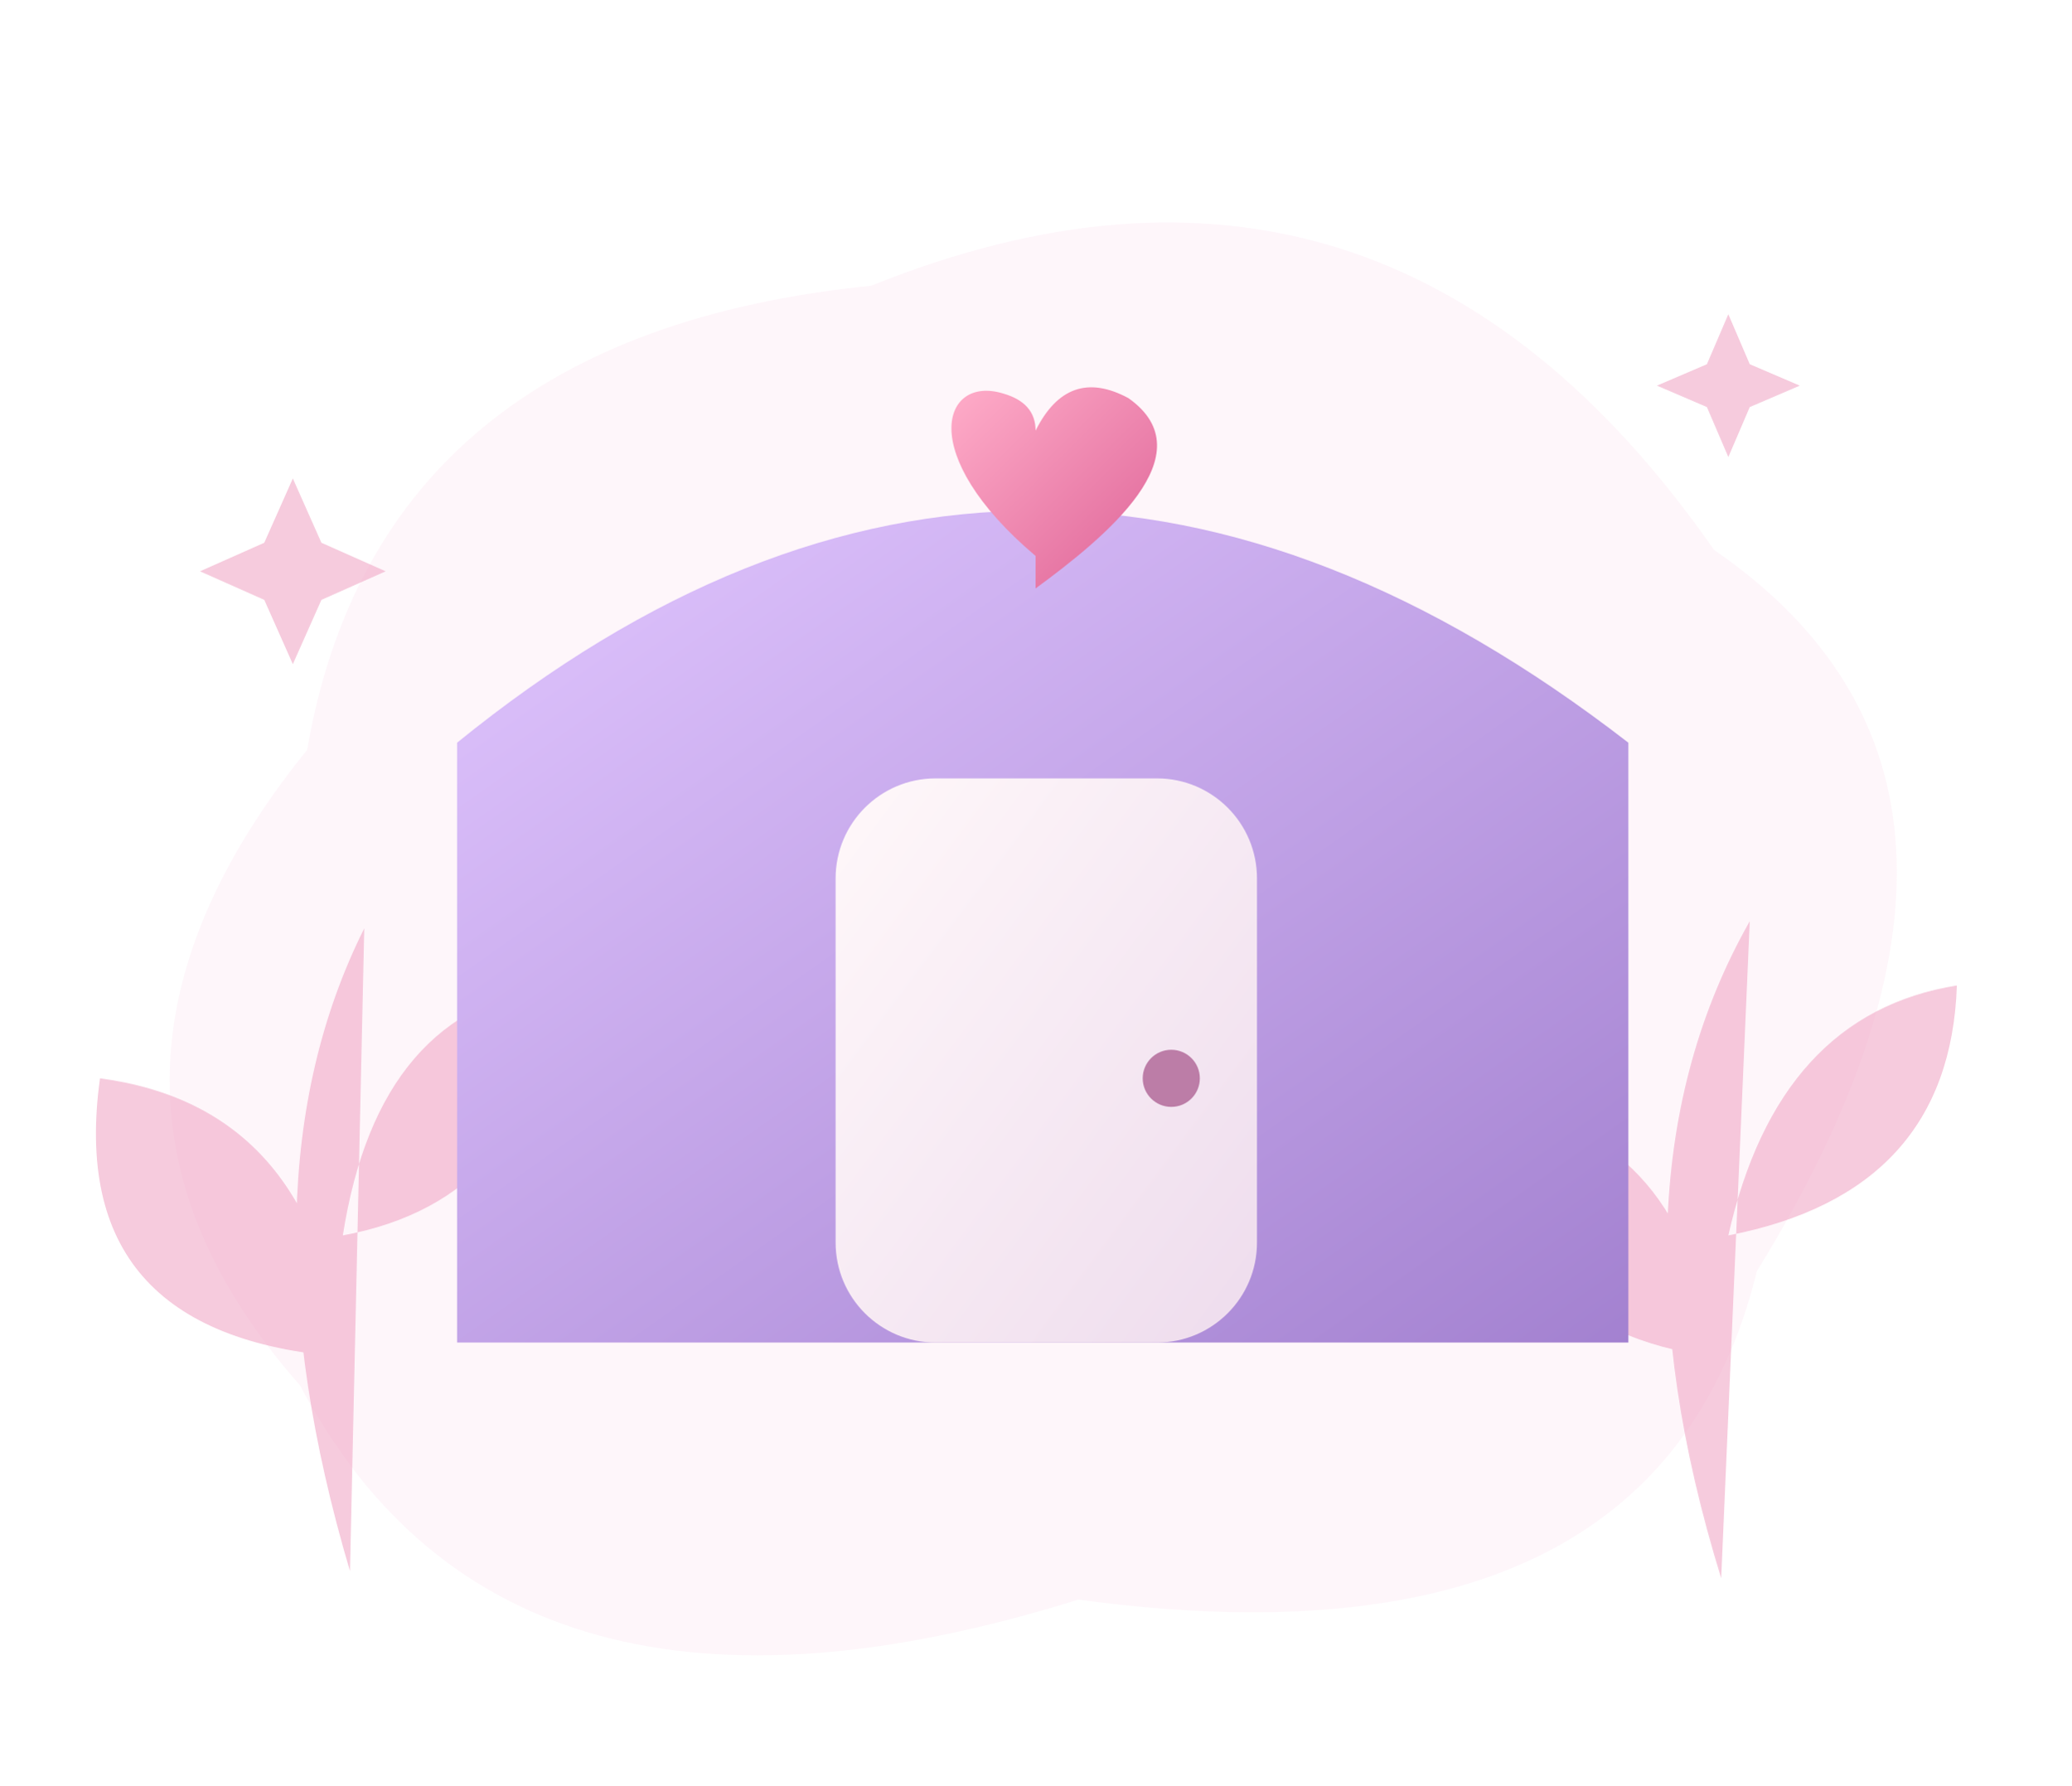
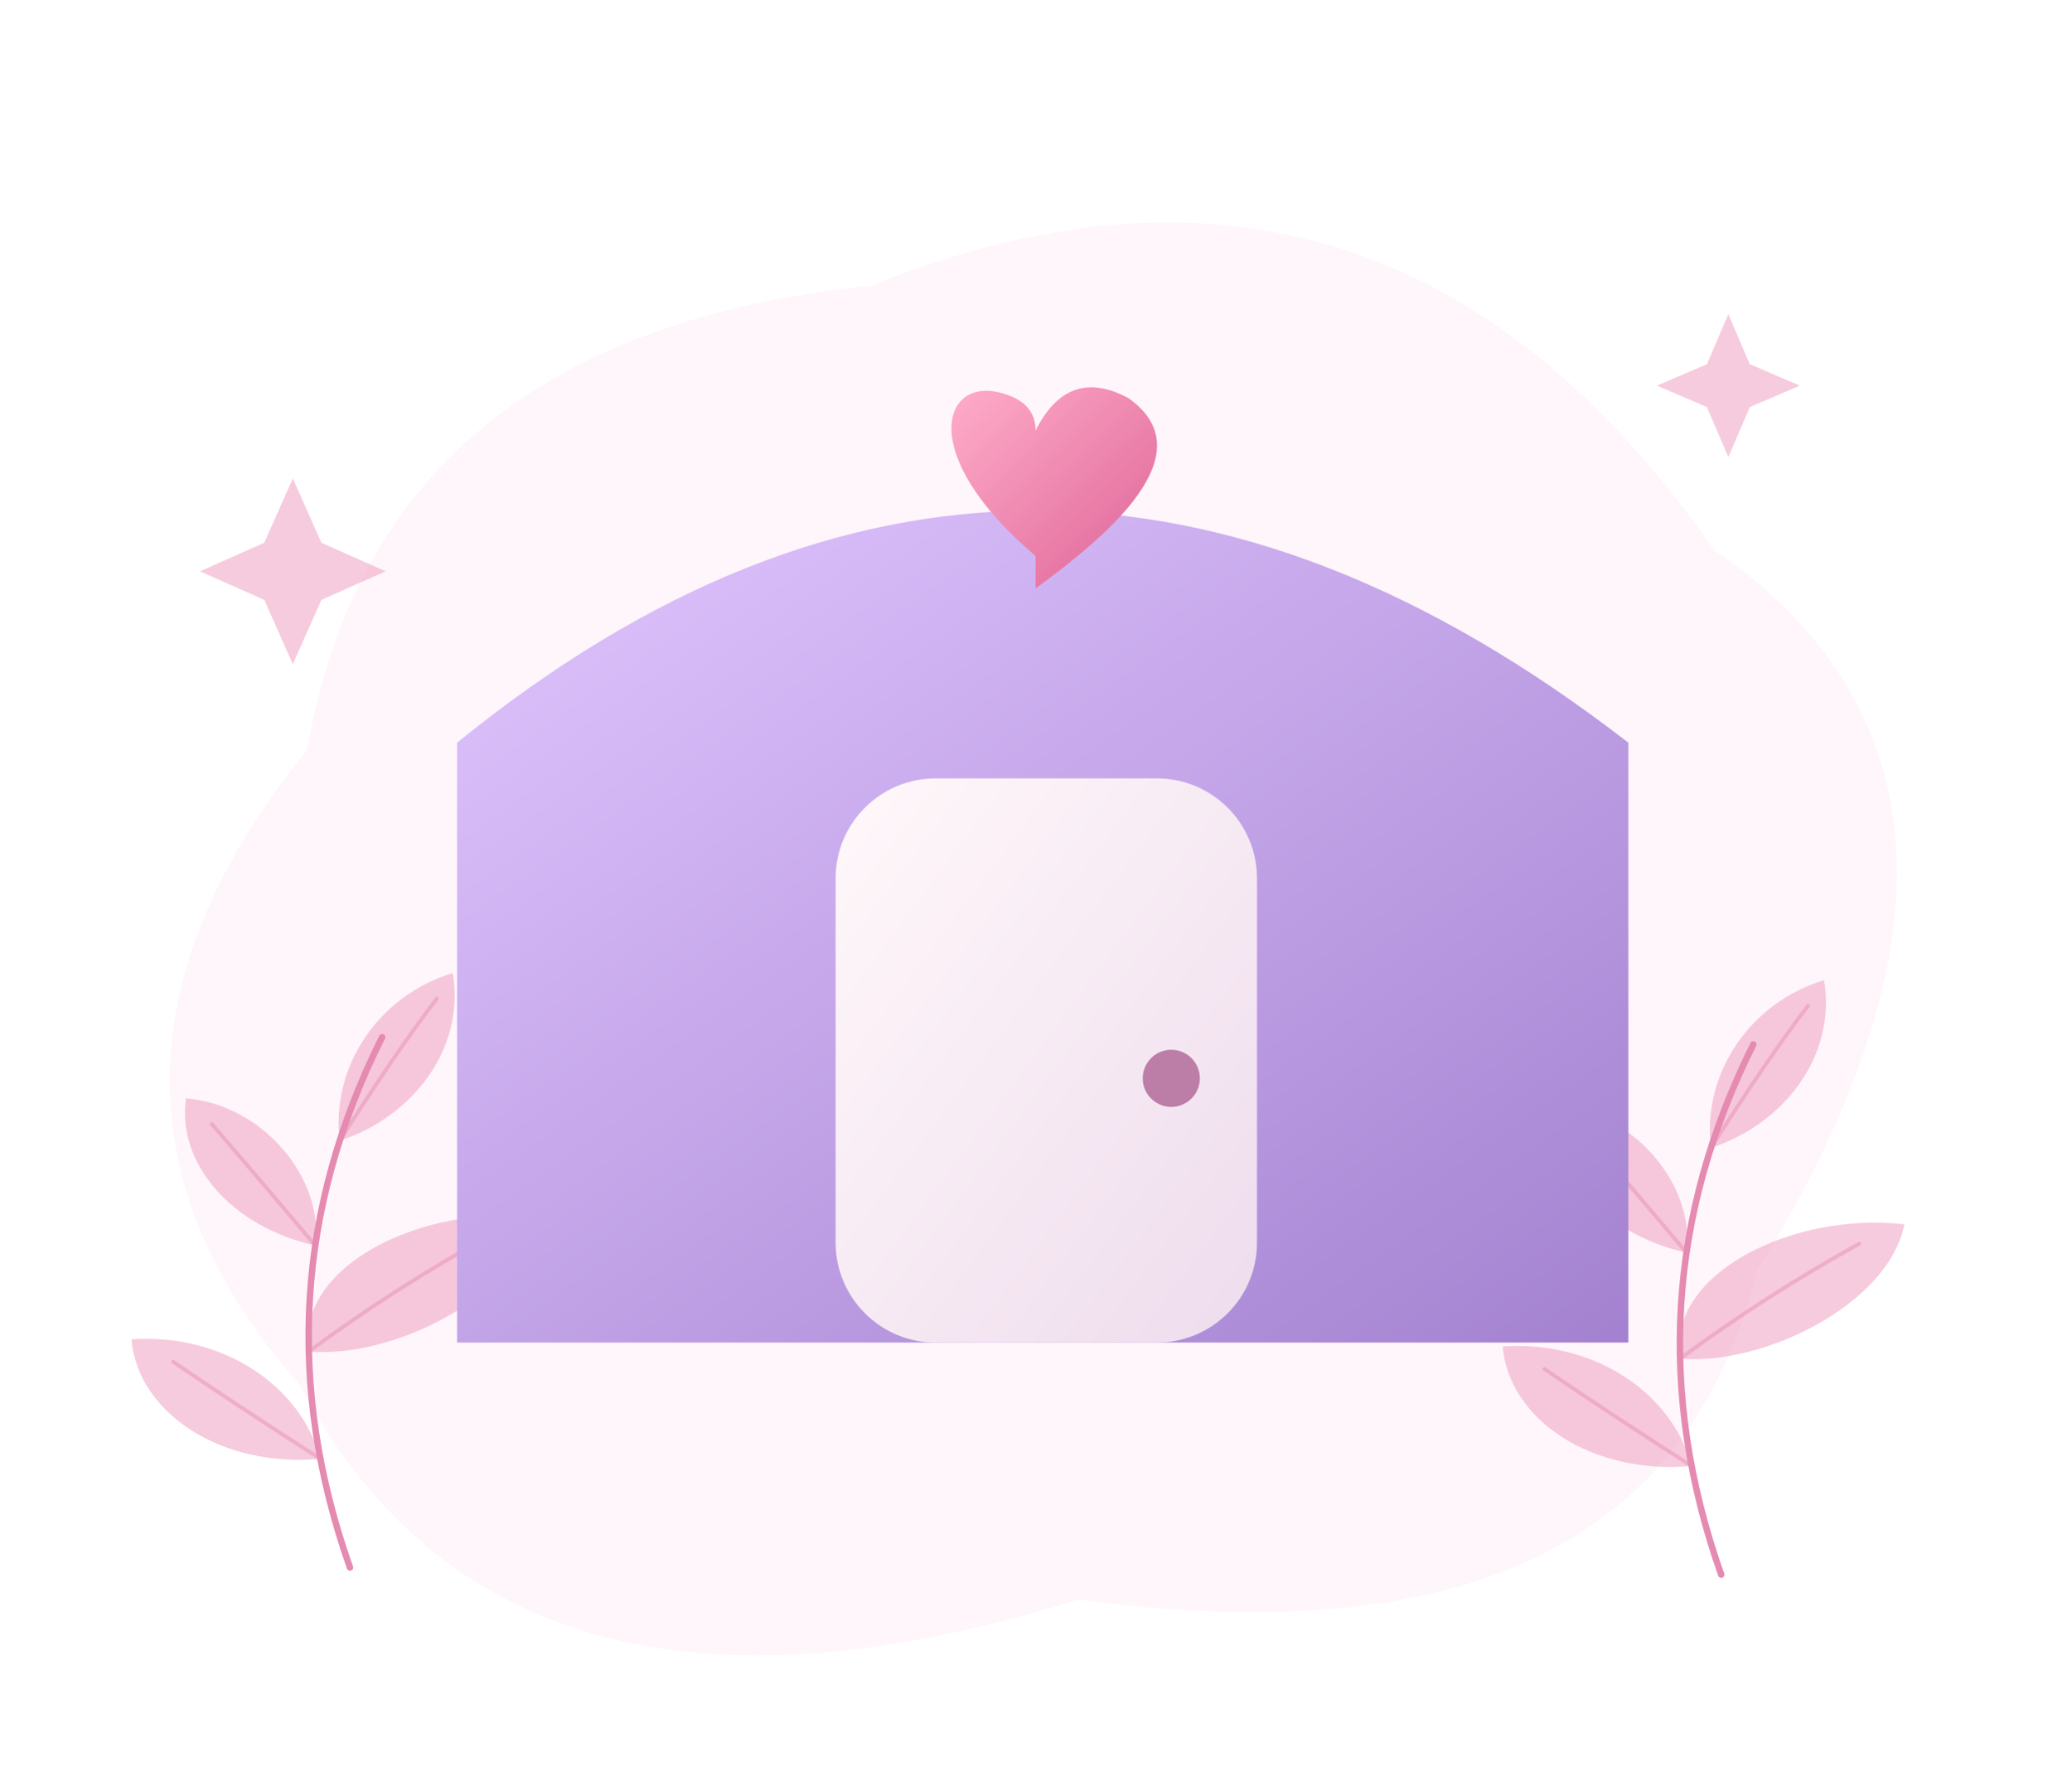
<svg xmlns="http://www.w3.org/2000/svg" viewBox="0 0 290 250" role="img">
  <defs>
    <linearGradient id="rose" x2="1" y2="1">
      <stop stop-color="#ffadc9" />
      <stop offset="1" stop-color="#de6397" />
    </linearGradient>
    <linearGradient id="violet" x2="1" y2="1">
      <stop stop-color="#e1c6ff" />
      <stop offset="1" stop-color="#a381d0" />
    </linearGradient>
    <linearGradient id="paper" x2="1" y2="1">
      <stop stop-color="#fff8fa" />
      <stop offset="1" stop-color="#eedced" />
    </linearGradient>
    <linearGradient id="mint" x2="1" y2="1">
      <stop stop-color="#cbe8c3" />
      <stop offset="1" stop-color="#73ad9a" />
    </linearGradient>
    <linearGradient id="blue" x2="1" y2="1">
      <stop stop-color="#d4eaff" />
      <stop offset="1" stop-color="#8eafea" />
    </linearGradient>
    <linearGradient id="amber" x2="1" y2="1">
      <stop stop-color="#ffe0a4" />
      <stop offset="1" stop-color="#eaaa65" />
    </linearGradient>
    <linearGradient id="peach" x2="1" y2="1">
      <stop stop-color="#ffdbbf" />
      <stop offset="1" stop-color="#e79b9f" />
    </linearGradient>
  </defs>
  <path d="M42 194Q5 152 43 105Q53 47 122 40Q194 11 240 77Q288 110 246 178Q232 235 151 224Q71 249 42 194Z" fill="#f4b5d4" opacity=".12" />
-   <g opacity=".55">
-     <path d="M49 220Q33 166 51 130M48 190q-39-3-34-39q30 4 34 39M48 173q27-5 30-35q-25 3-30 35M241 221q-17-55 4-92m-5 61q-31-4-30-35q26 4 30 35m2-17q31-6 32-35q-25 4-32 35" fill="#eea0c1" />
-     <path d="m41 67 4 9 9 4-9 4-4 9-4-9-9-4 9-4Zm201-23 3 7 7 3-7 3-3 7-3-7-7-3 7-3Z" fill="#eea0c1" />
+   <g transform="translate(13 134) scale(.45)" data-botanical-branch="connected">
+     <g fill="#eea0c1" opacity="0.55">
+       <path d="M70.8 156.2C40 159 14 142 12 119C41 117 65 134 70.8 156.2Z" />
+       <path d="M67.2 122.8C63 96 103 77 137 81C132 106 93 125 67.2 122.8Z" />
+       <path d="M69.2 89.8C43 84 26 64 29 44C53 46 72 69 69.2 89.8Z" />
+       <path d="M76.8 57.2C74 34 89 12 112 5C116 29 99 50 76.8 57.2Z" />
+     </g>
+     <path d="M80 190Q50 105 90 25" fill="none" stroke="#e58ab0" stroke-width="2" stroke-linecap="round" />
+     <g fill="none" stroke="#e58ab0" stroke-width="1.2" stroke-linecap="round" opacity=".45">
+       <path d="M70.8 156.2Q44 139 25 126" />
+       <path d="M67.2 122.8Q94 103 123 87" />
+       <path d="M69.2 89.8Q50 67 37 52" />
+       <path d="M76.8 57.2Q94 30 107 13" />
+     </g>
+   </g>
+   <g transform="translate(205 135) scale(.45)" data-botanical-branch="connected">
+     <g fill="#eea0c1" opacity="0.55">
+       <path d="M70.8 156.2C40 159 14 142 12 119C41 117 65 134 70.8 156.2Z" />
+       <path d="M67.2 122.8C63 96 103 77 137 81C132 106 93 125 67.2 122.8Z" />
+       <path d="M69.2 89.8C43 84 26 64 29 44C53 46 72 69 69.2 89.8Z" />
+       <path d="M76.8 57.2C74 34 89 12 112 5C116 29 99 50 76.8 57.2Z" />
+     </g>
+     <path d="M80 190Q50 105 90 25" fill="none" stroke="#e58ab0" stroke-width="2" stroke-linecap="round" />
+     <g fill="none" stroke="#e58ab0" stroke-width="1.2" stroke-linecap="round" opacity=".45">
+       <path d="M70.8 156.2Q44 139 25 126" />
+       <path d="M67.2 122.8Q94 103 123 87" />
+       <path d="M69.2 89.8Q50 67 37 52" />
+       <path d="M76.8 57.2Q94 30 107 13" />
+     </g>
+   </g>
+   <g fill="#eea0c1" opacity=".55">
+     <path d="m41 67 4 9 9 4-9 4-4 9-4-9-9-4 9-4Zm201-23 3 7 7 3-7 3-3 7-3-7-7-3 7-3Z" />
  </g>
  <path d="M64 104q80-65 164 0v84H64Z" fill="url(#violet)" />
  <rect x="117" y="109" width="59" height="79" rx="14" fill="url(#paper)" />
  <circle cx="164" cy="151" r="4" fill="#bc7da7" />
  <g transform="translate(145 72) scale(0.65)">
    <path d="M0 9C-26-13-20-30-7-26Q0-24 0-18Q7-32 20-25C37-13 15 5 0 16Z" fill="url(#rose)" />
  </g>
</svg>
